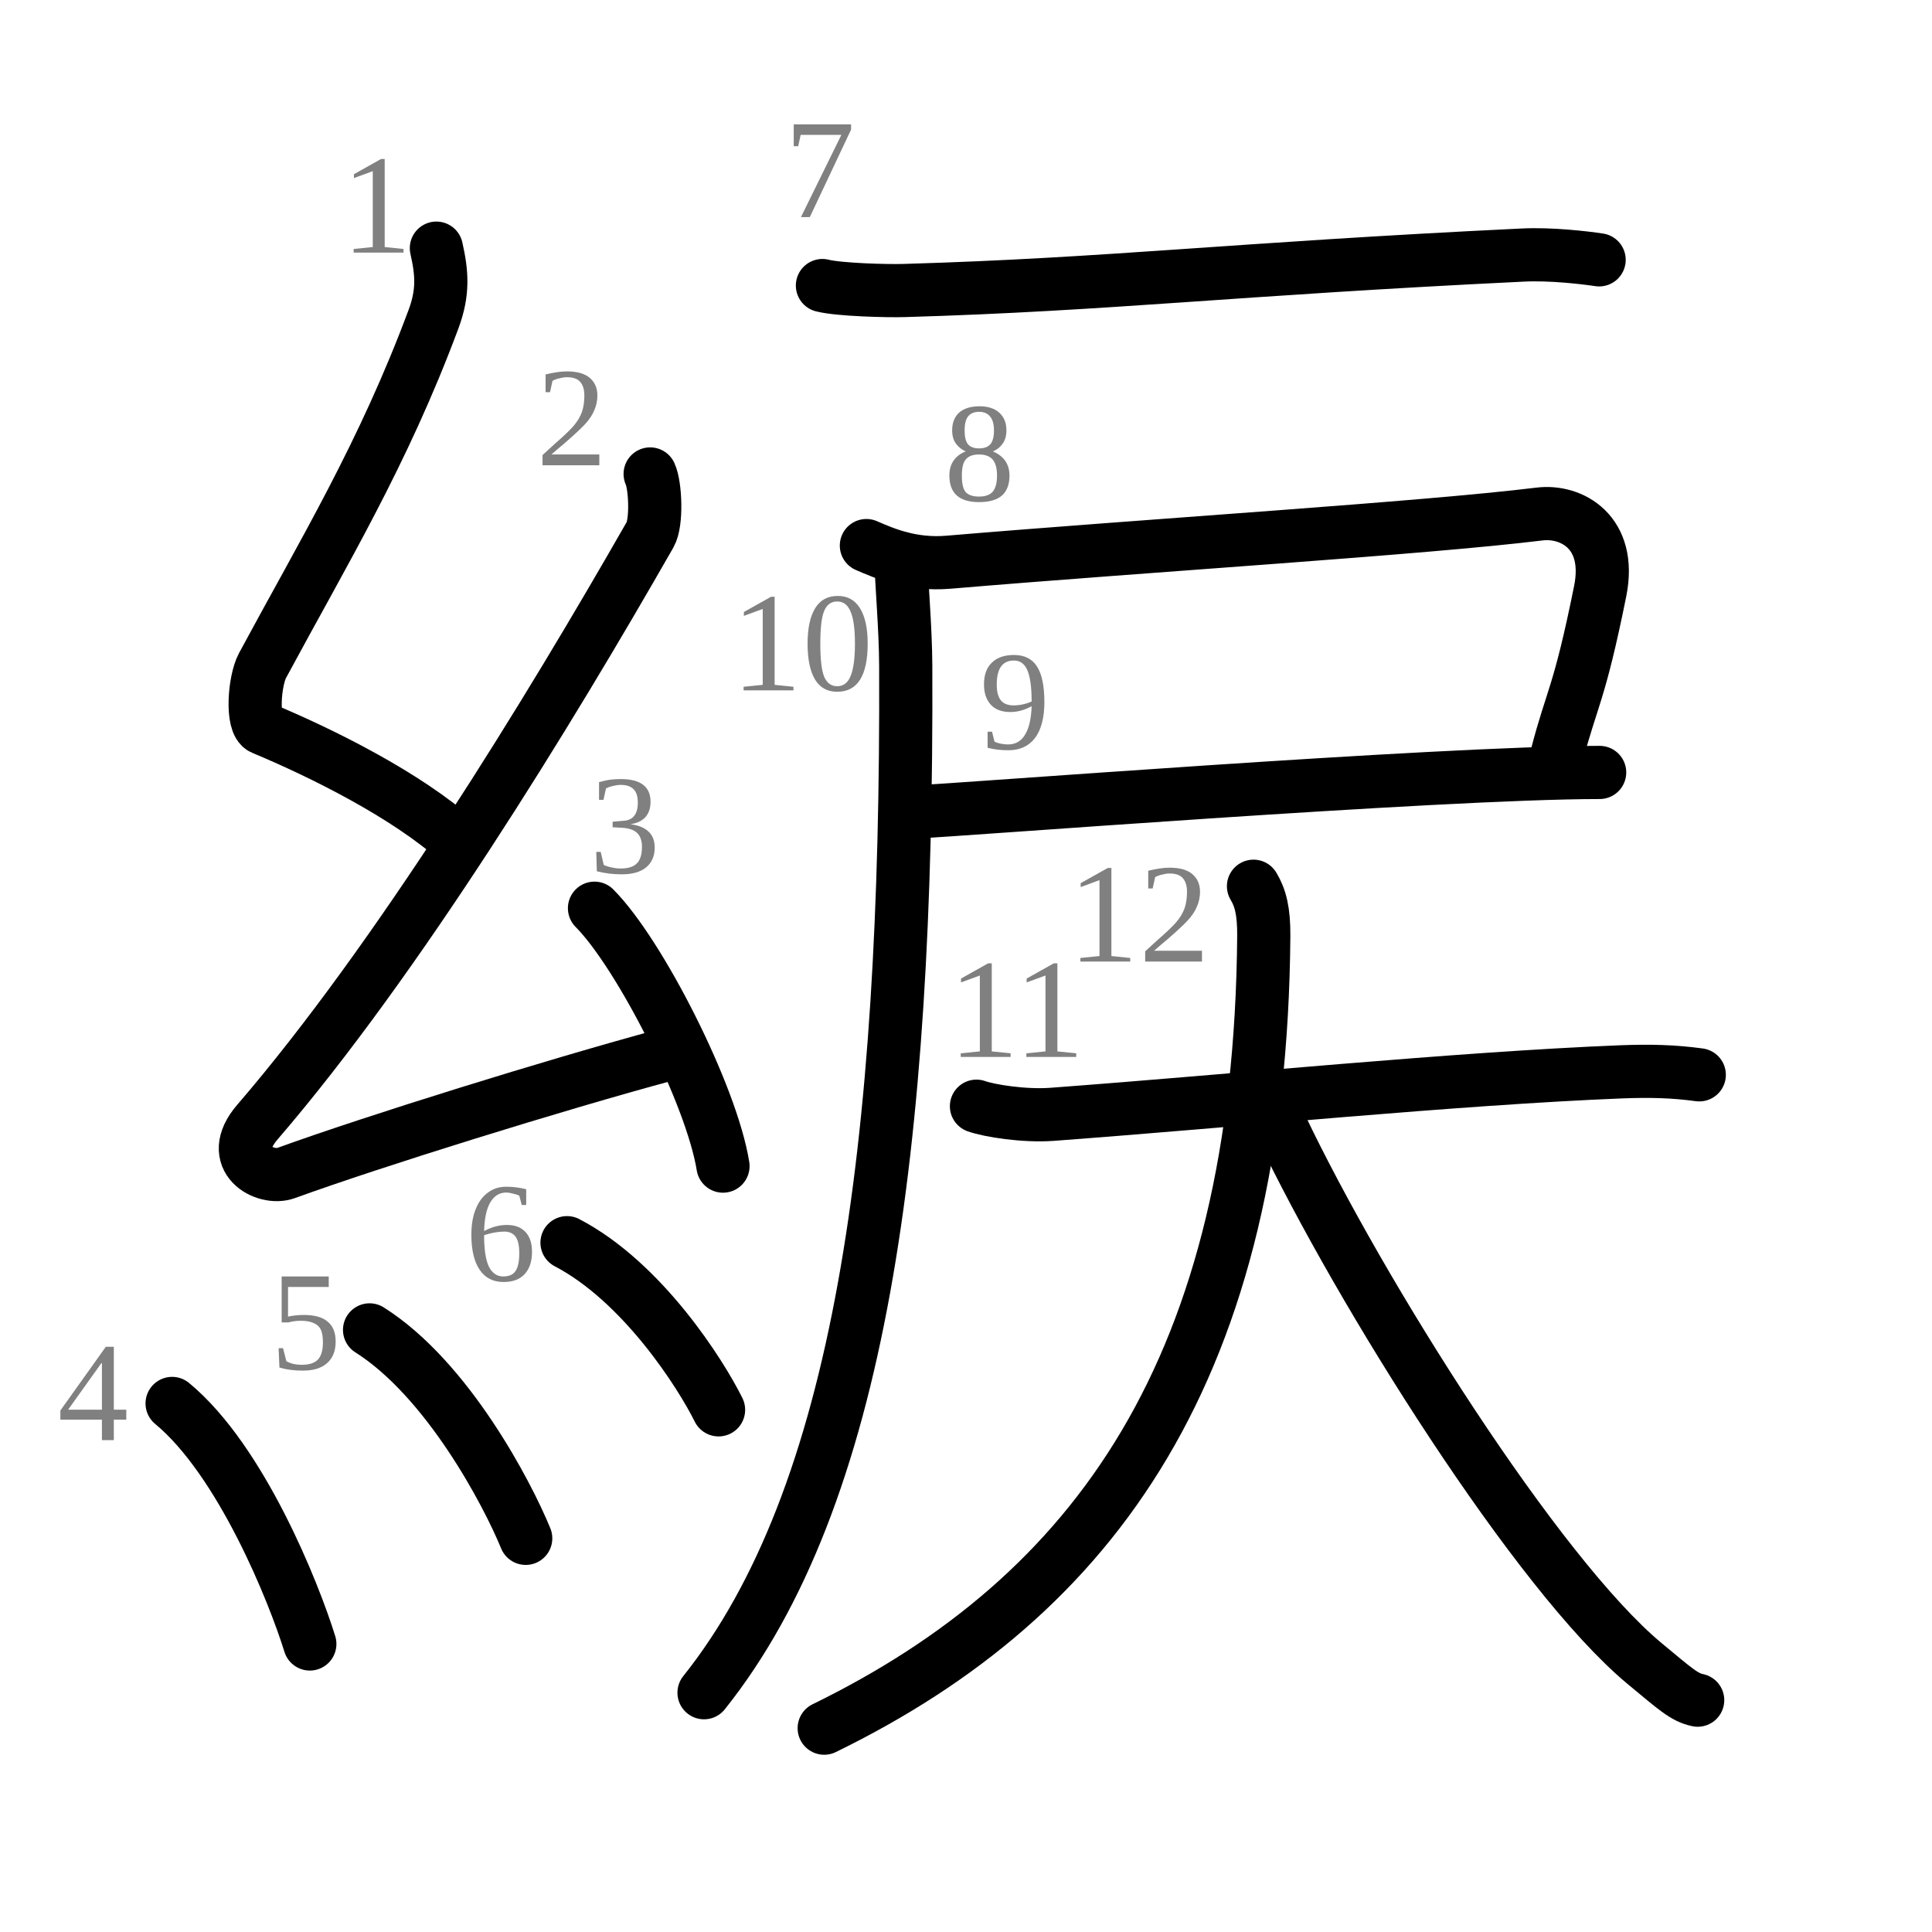
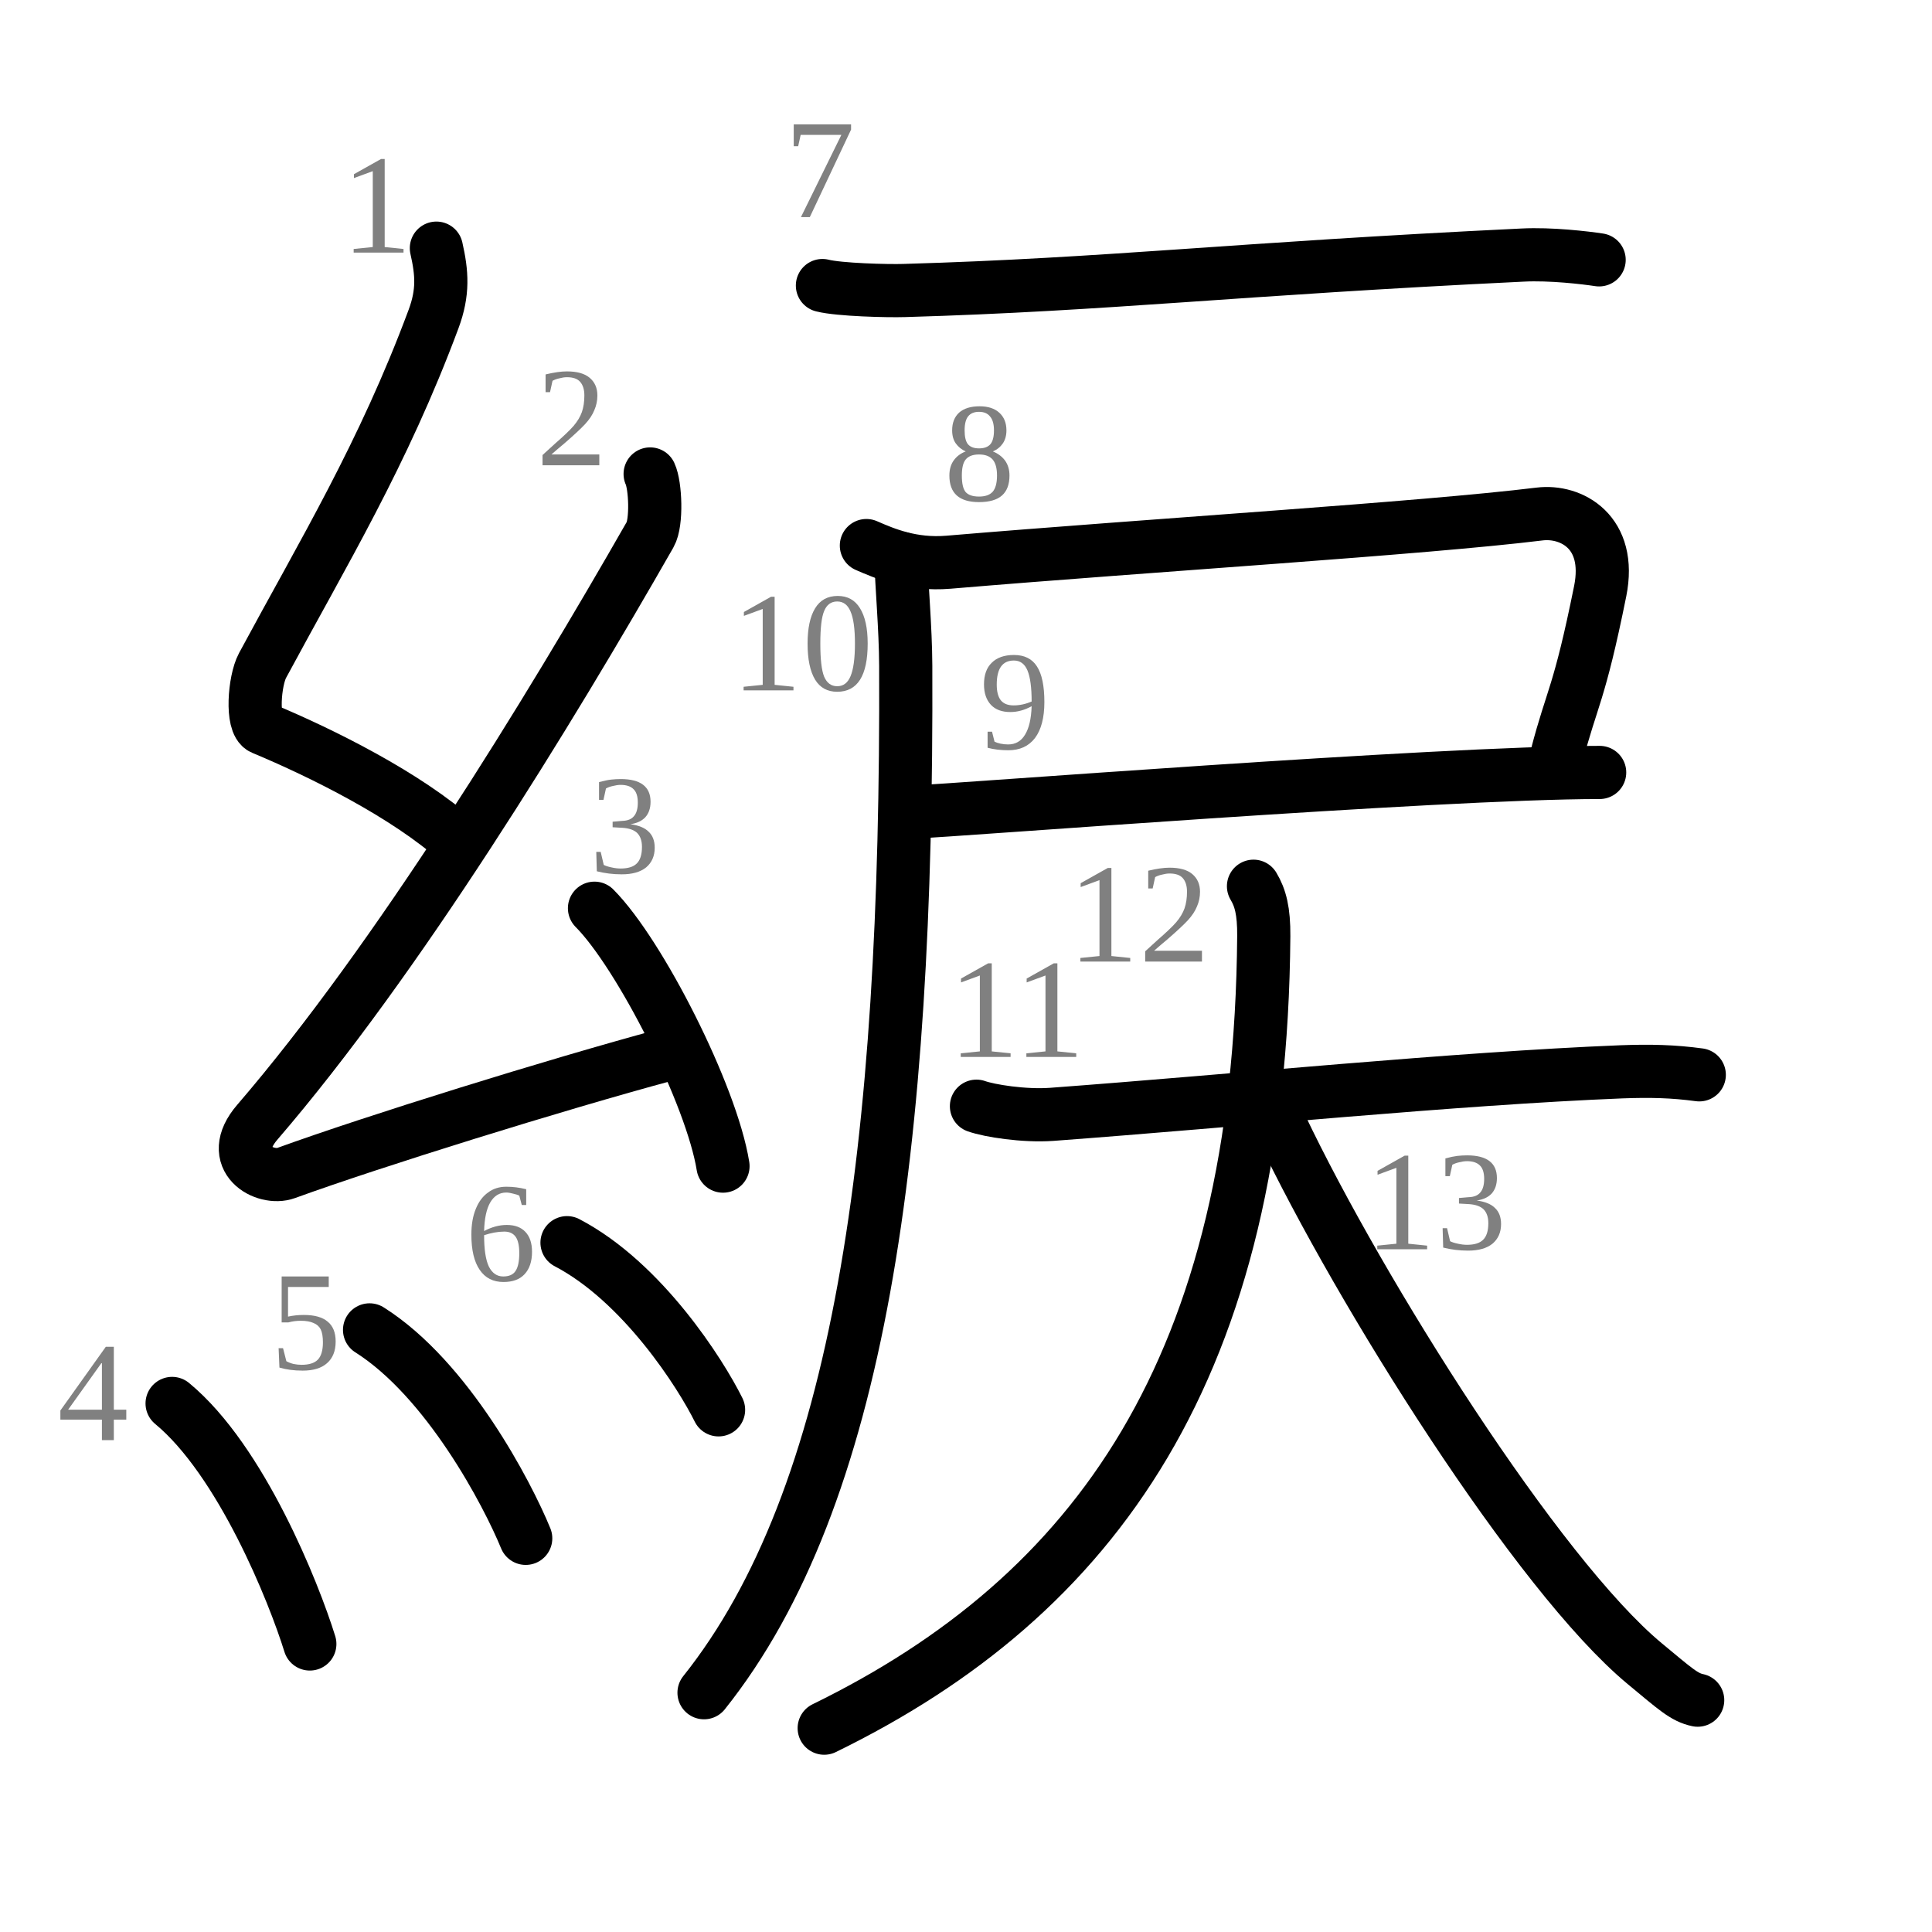
<svg xmlns="http://www.w3.org/2000/svg" xmlns:ns1="http://kanjivg.tagaini.net" width="109" height="109" viewBox="0 0 109 109">
  <g id="kvg:StrokePaths_07d9f-Kaisho" style="fill:none;stroke:#000000;stroke-width:3;stroke-linecap:round;stroke-linejoin:round;">
    <g id="kvg:07d9f-Kaisho" ns1:element="綟">
      <g id="kvg:07d9f-Kaisho-g1" ns1:element="糸" ns1:variant="true" ns1:position="left" ns1:radical="general">
        <path id="kvg:07d9f-Kaisho-s1" ns1:type="㇜" d="M24.62,14c0.32,1.41,0.4,2.49-0.16,4c-2.84,7.63-6.21,13.16-9.65,19.55c-0.46,0.86-0.64,3.27,0,3.54c3.38,1.41,8.12,3.77,11.02,6.36" />
        <path id="kvg:07d9f-Kaisho-s2" ns1:type="㇜" d="M36.68,26.74c0.3,0.64,0.39,2.74,0,3.42c-5.73,10.03-14.28,24-22.16,33.15c-1.81,2.1,0.45,3.3,1.62,2.87c4.93-1.79,15.15-4.97,21.48-6.68" />
        <path id="kvg:07d9f-Kaisho-s3" ns1:type="㇔" d="M33.54,51.24c2.56,2.57,6.61,10.55,7.25,14.55" />
        <path id="kvg:07d9f-Kaisho-s4" ns1:type="㇔" d="M9.71,79.18c3.89,3.21,6.87,10.66,7.77,13.57" />
        <path id="kvg:07d9f-Kaisho-s5" ns1:type="㇔" d="M20.85,75.03c4.4,2.78,7.78,9.24,8.81,11.76" />
        <path id="kvg:07d9f-Kaisho-s6" ns1:type="㇔" d="M31.99,70.11c4.27,2.23,7.55,7.41,8.55,9.43" />
      </g>
      <g id="kvg:07d9f-Kaisho-g2" ns1:element="戻" ns1:position="right">
        <g id="kvg:07d9f-Kaisho-g3" ns1:element="戸">
          <path id="kvg:07d9f-Kaisho-s7" ns1:type="㇐" d="M46.4,16.11c0.94,0.24,3.68,0.31,4.62,0.28c11.62-0.34,18.48-1.21,34.89-2c1.58-0.08,3.52,0.15,4.31,0.27" />
          <path id="kvg:07d9f-Kaisho-s8" ns1:type="㇕c" d="M48.88,30.78c1.03,0.45,2.57,1.11,4.62,0.94C65,30.75,80.26,29.81,86.86,29c1.79-0.22,4.09,1.01,3.42,4.35c-1.19,5.9-1.59,5.97-2.45,9.28" />
          <path id="kvg:07d9f-Kaisho-s9" ns1:type="㇐b" d="M51.86,45.79c1.14,0,29.29-2.21,38.39-2.21" />
          <path id="kvg:07d9f-Kaisho-s10" ns1:type="㇒" d="M50.83,31.5c0.03,1.51,0.26,3.88,0.27,6.06c0.11,27.37-2.6,46.94-11.38,57.94" />
        </g>
        <g id="kvg:07d9f-Kaisho-g4" ns1:element="大">
          <path id="kvg:07d9f-Kaisho-s11" ns1:type="㇐" d="M55.09,62.41c0.73,0.26,2.68,0.57,4.24,0.46c10.5-0.78,22.72-2.02,32.15-2.4c1.62-0.06,2.92-0.03,4.39,0.17" />
          <path id="kvg:07d9f-Kaisho-s12" ns1:type="㇒" d="M70.72,50c0.39,0.65,0.59,1.4,0.58,2.81C71.11,77.17,61.81,90.02,46.5,97.5" />
          <path id="kvg:07d9f-Kaisho-s13" ns1:type="㇏" d="M72.25,63.5c4.5,9.46,14.52,25.36,20.53,30.35c1.75,1.45,2.24,1.91,3,2.07" />
        </g>
      </g>
    </g>
  </g>
  <g id="kvg:StrokeNumbers_07d9f-Kaisho" style="font-size:8;fill:#808080">
    <text transform="matrix(1 0 0 1 19.25 14.25)">1</text>
    <text transform="matrix(1 0 0 1 30.25 26.25)">2</text>
    <text transform="matrix(1 0 0 1 33.25 49.25)">3</text>
    <text transform="matrix(1 0 0 1 3.25 81.25)">4</text>
    <text transform="matrix(1 0 0 1 15.25 77.25)">5</text>
    <text transform="matrix(1 0 0 1 26.25 72.25)">6</text>
    <text transform="matrix(1 0 0 1 44.25 12.25)">7</text>
    <text transform="matrix(1 0 0 1 53.25 28.25)">8</text>
    <text transform="matrix(1 0 0 1 55.25 42.25)">9</text>
    <text transform="matrix(1 0 0 1 41.25 38.95)">10</text>
    <text transform="matrix(1 0 0 1 53.50 59.63)">11</text>
    <text transform="matrix(1 0 0 1 60.25 54.25)">12</text>
+     <text transform="matrix(1 0 0 1 77.00 70.48)">13</text>
  </g>
</svg>
